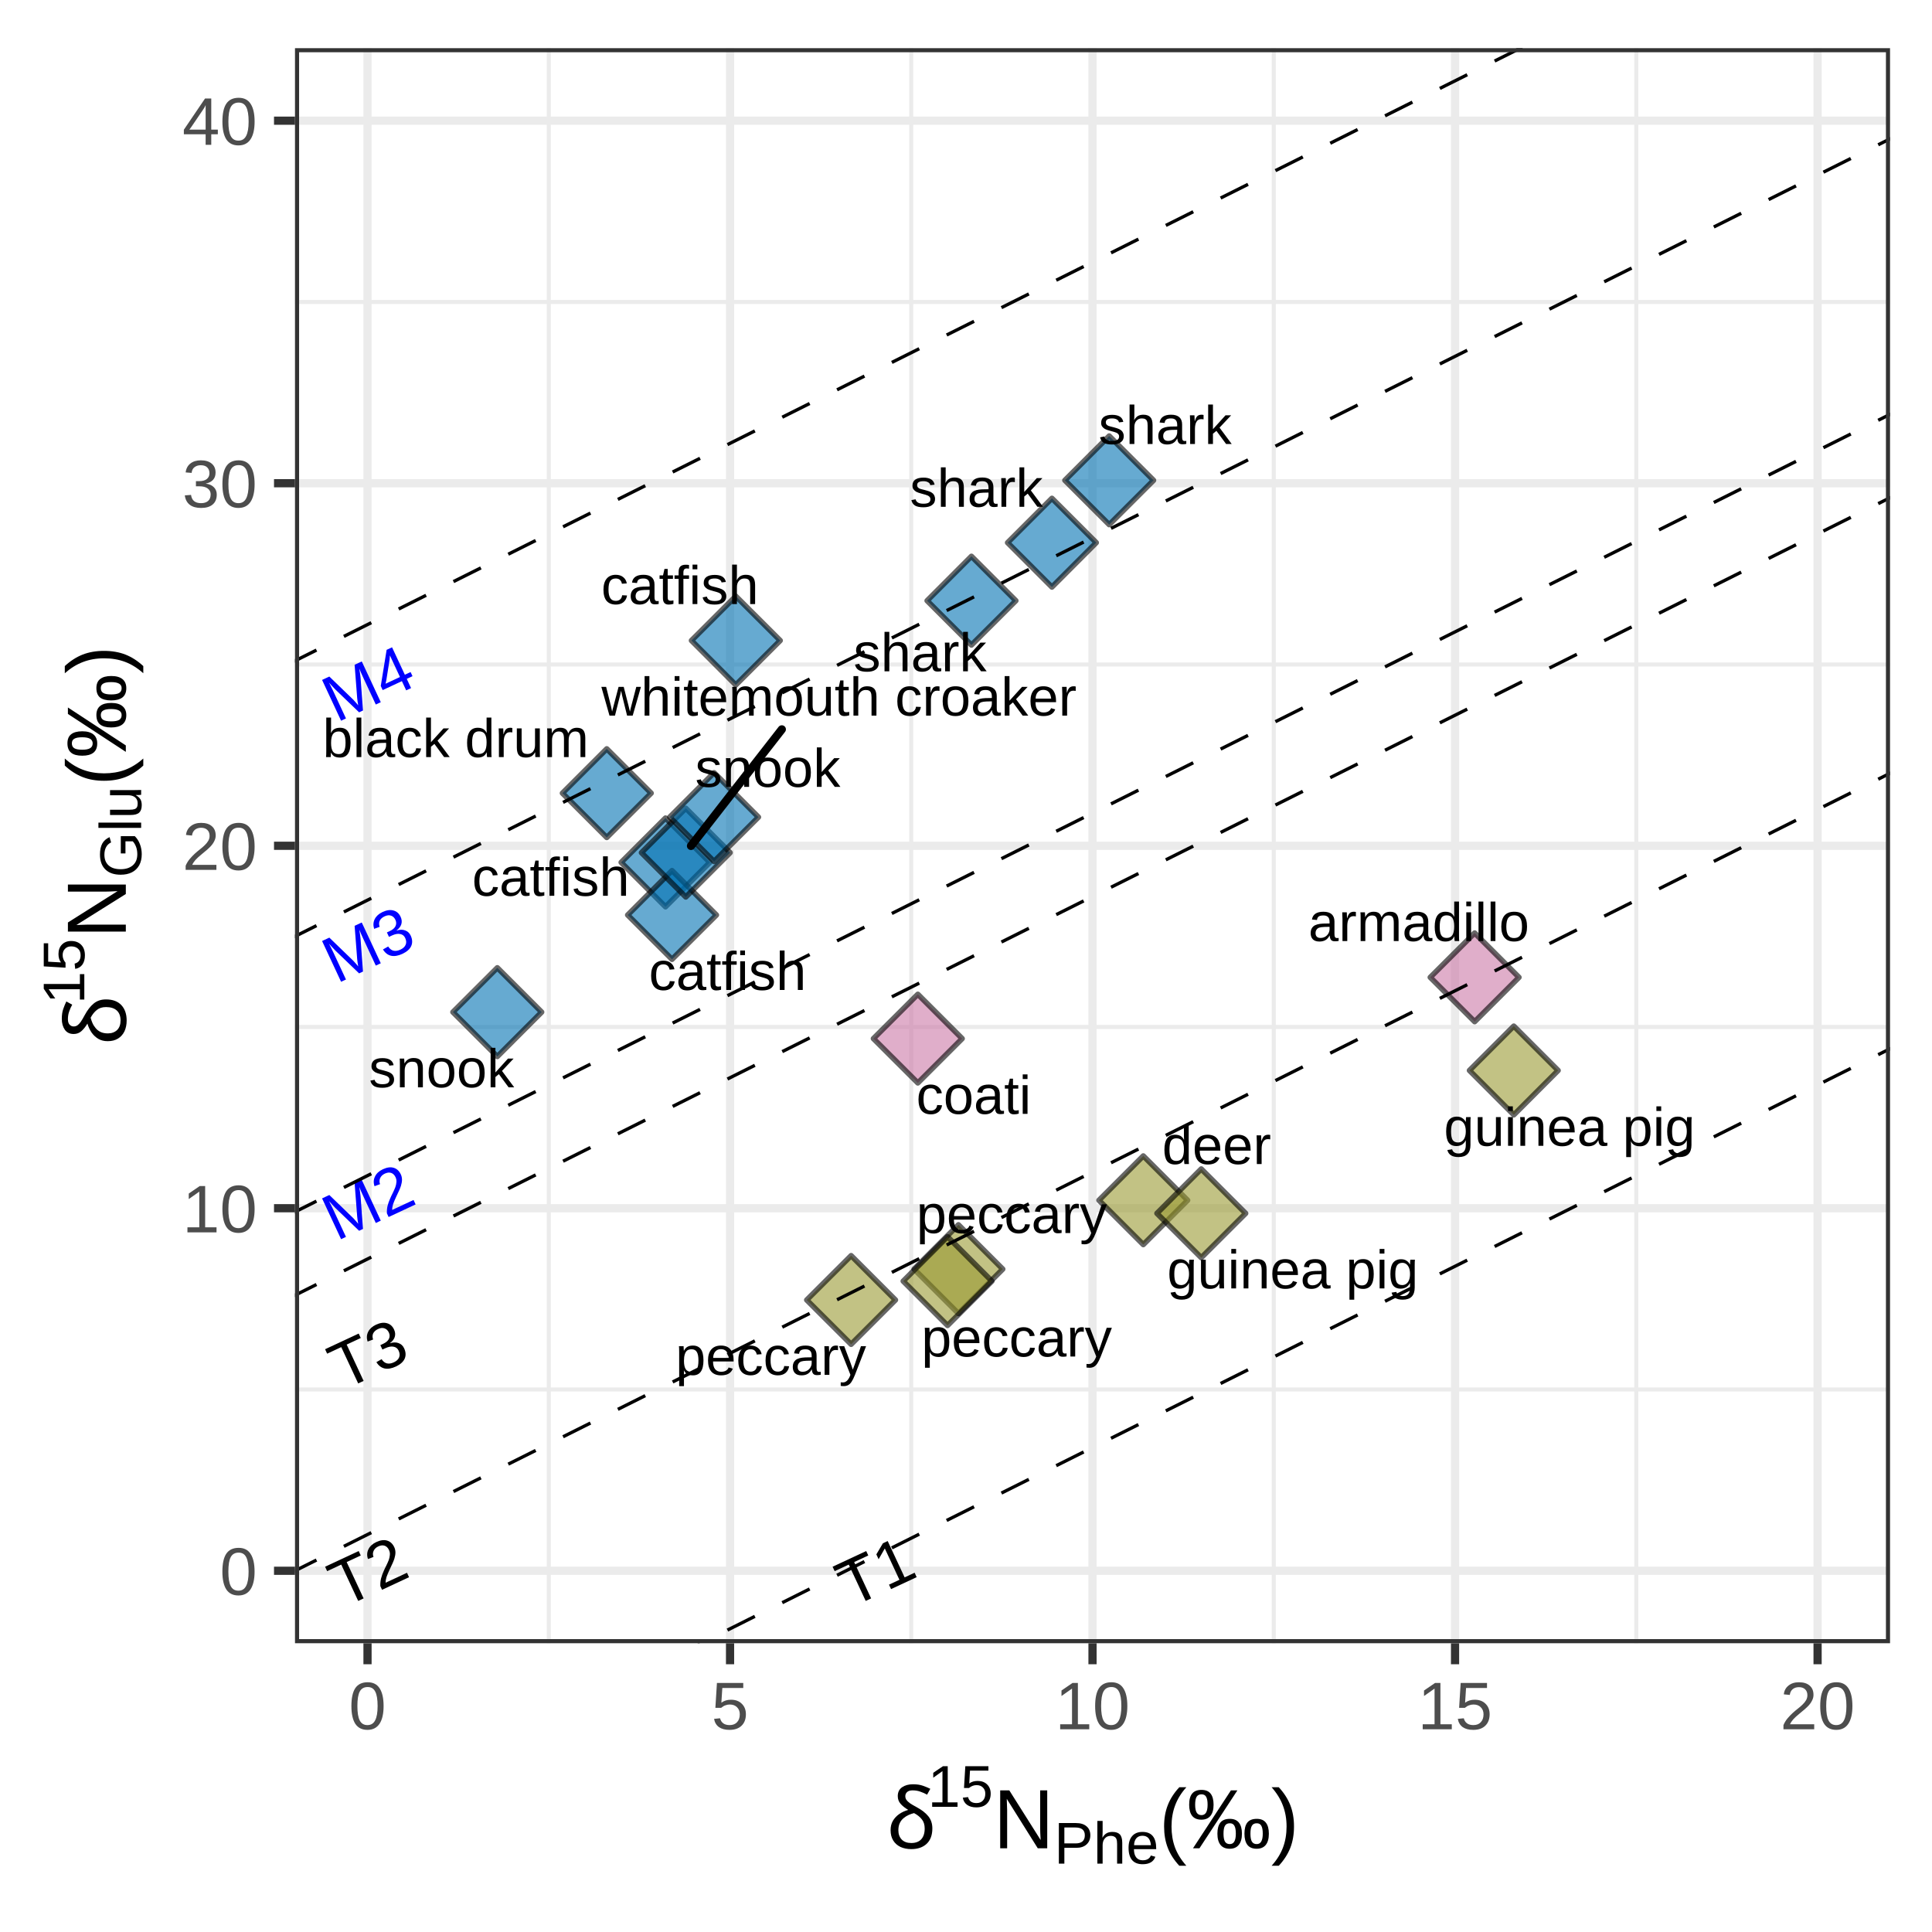
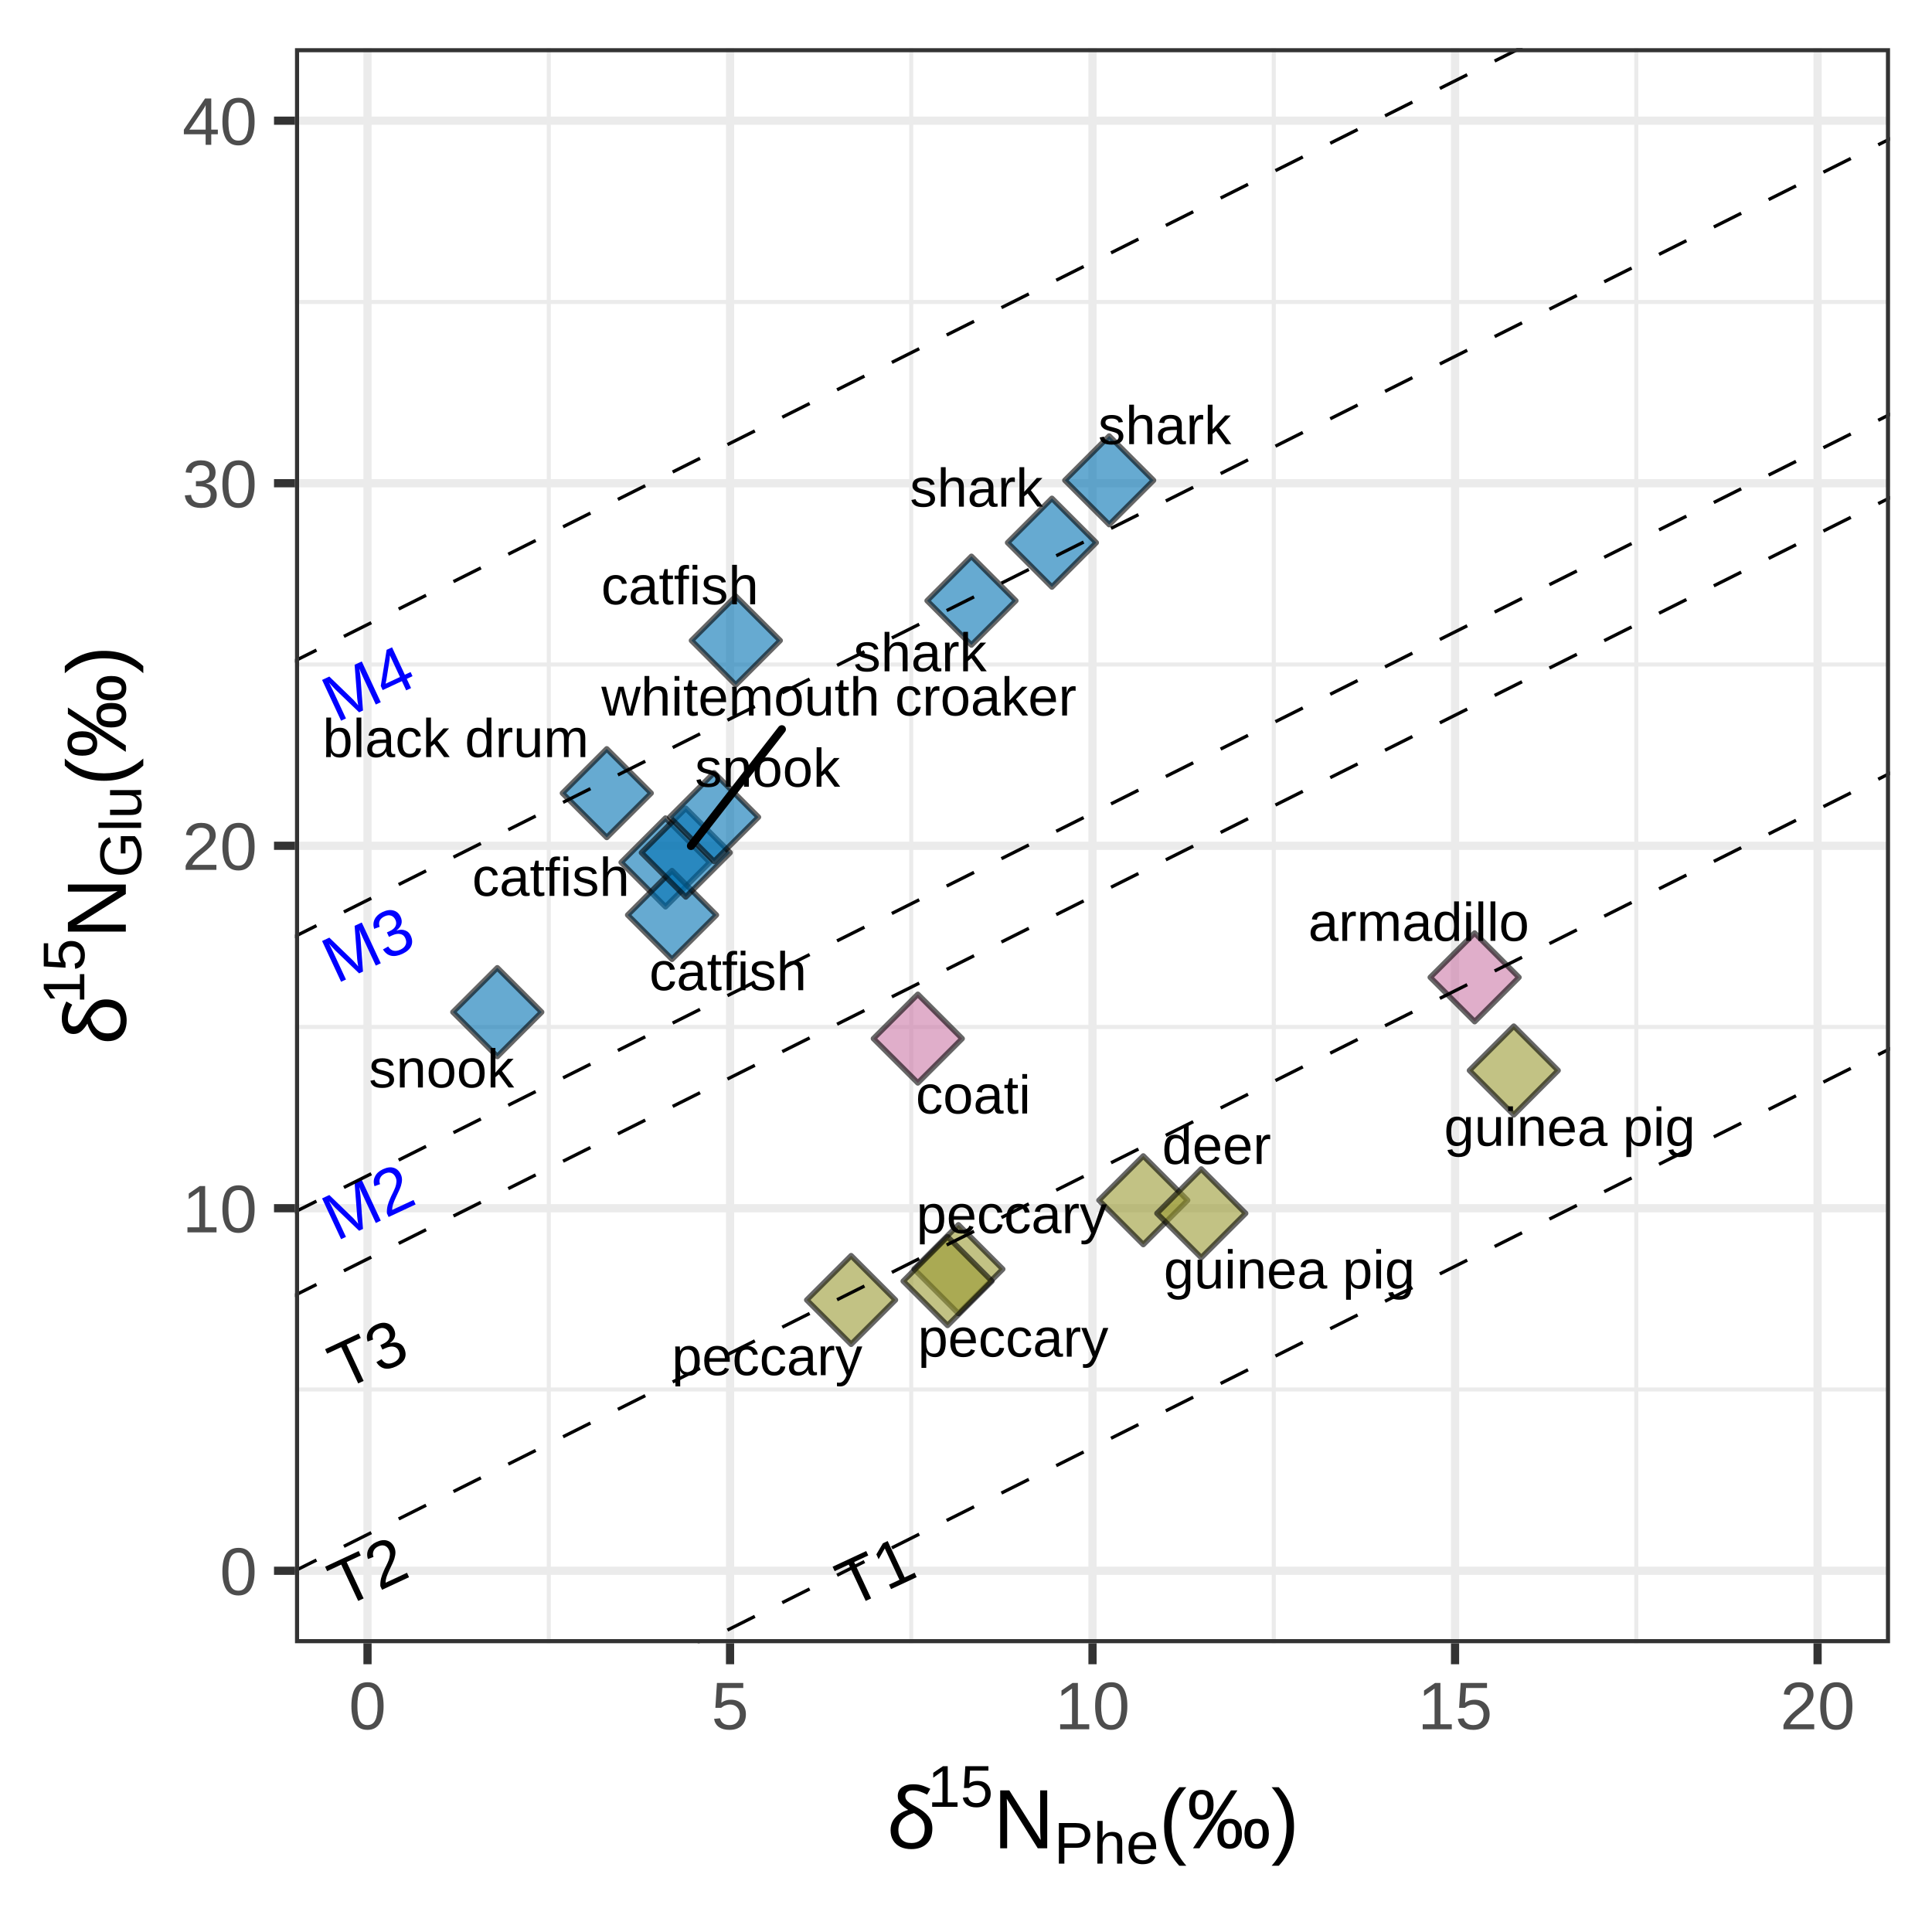
<svg xmlns="http://www.w3.org/2000/svg" width="252.28pt" height="252.28pt" viewBox="0 0 252.28 252.28">
  <g class="svglite">
    <defs>
      <style type="text/css">
    .svglite line, .svglite polyline, .svglite polygon, .svglite path, .svglite rect, .svglite circle {
      fill: none;
      stroke: #000000;
      stroke-linecap: round;
      stroke-linejoin: round;
      stroke-miterlimit: 10.00;
    }
    .svglite text {
      white-space: pre;
    }
    .svglite g.glyphgroup path {
      fill: inherit;
      stroke: none;
    }
  </style>
    </defs>
    <rect width="100%" height="100%" style="stroke: none; fill: #FFFFFF;" />
    <defs>
      <clipPath id="cpMC4wMHwyNTIuMjh8MC4wMHwyNTIuMjg=">
        <rect x="0.00" y="0.00" width="252.28" height="252.28" />
      </clipPath>
    </defs>
    <g clip-path="url(#cpMC4wMHwyNTIuMjh8MC4wMHwyNTIuMjg=)">
</g>
    <defs>
      <clipPath id="cpMC4wMHwyNTIuMjh8MC44MnwyNTEuNDc=">
        <rect x="0.00" y="0.82" width="252.28" height="250.65" />
      </clipPath>
    </defs>
    <g clip-path="url(#cpMC4wMHwyNTIuMjh8MC44MnwyNTEuNDc=)">
      <rect x="0.00" y="0.82" width="252.28" height="250.65" style="stroke-width: 1.07; stroke: #FFFFFF; fill: #FFFFFF;" />
    </g>
    <g clip-path="url(#cpMC4wMHwyNTIuMjh8MC4wMHwyNTIuMjg=)">
</g>
    <defs>
      <clipPath id="cpMzguNTJ8MjQ2LjgwfDYuMjl8MjE0LjU4">
        <rect x="38.52" y="6.29" width="208.28" height="208.28" />
      </clipPath>
    </defs>
    <g clip-path="url(#cpMzguNTJ8MjQ2LjgwfDYuMjl8MjE0LjU4)">
      <rect x="38.52" y="6.29" width="208.28" height="208.28" style="stroke-width: 1.07; stroke: none; fill: #FFFFFF;" />
      <polyline points="38.52,181.44 246.80,181.44 " style="stroke-width: 0.53; stroke: #EBEBEB; stroke-linecap: butt;" />
      <polyline points="38.52,134.10 246.80,134.10 " style="stroke-width: 0.53; stroke: #EBEBEB; stroke-linecap: butt;" />
      <polyline points="38.52,86.77 246.80,86.77 " style="stroke-width: 0.53; stroke: #EBEBEB; stroke-linecap: butt;" />
      <polyline points="38.52,39.43 246.80,39.43 " style="stroke-width: 0.53; stroke: #EBEBEB; stroke-linecap: butt;" />
      <polyline points="71.66,214.58 71.66,6.29 " style="stroke-width: 0.53; stroke: #EBEBEB; stroke-linecap: butt;" />
      <polyline points="118.99,214.58 118.99,6.29 " style="stroke-width: 0.53; stroke: #EBEBEB; stroke-linecap: butt;" />
      <polyline points="166.33,214.58 166.33,6.29 " style="stroke-width: 0.53; stroke: #EBEBEB; stroke-linecap: butt;" />
      <polyline points="213.67,214.58 213.67,6.29 " style="stroke-width: 0.53; stroke: #EBEBEB; stroke-linecap: butt;" />
      <polyline points="38.52,205.11 246.80,205.11 " style="stroke-width: 1.07; stroke: #EBEBEB; stroke-linecap: butt;" />
      <polyline points="38.52,157.77 246.80,157.77 " style="stroke-width: 1.07; stroke: #EBEBEB; stroke-linecap: butt;" />
      <polyline points="38.52,110.44 246.80,110.44 " style="stroke-width: 1.07; stroke: #EBEBEB; stroke-linecap: butt;" />
      <polyline points="38.52,63.10 246.80,63.10 " style="stroke-width: 1.07; stroke: #EBEBEB; stroke-linecap: butt;" />
      <polyline points="38.52,15.76 246.80,15.76 " style="stroke-width: 1.07; stroke: #EBEBEB; stroke-linecap: butt;" />
      <polyline points="47.99,214.58 47.99,6.29 " style="stroke-width: 1.07; stroke: #EBEBEB; stroke-linecap: butt;" />
      <polyline points="95.33,214.58 95.33,6.29 " style="stroke-width: 1.07; stroke: #EBEBEB; stroke-linecap: butt;" />
      <polyline points="142.66,214.58 142.66,6.29 " style="stroke-width: 1.07; stroke: #EBEBEB; stroke-linecap: butt;" />
      <polyline points="190.00,214.58 190.00,6.29 " style="stroke-width: 1.07; stroke: #EBEBEB; stroke-linecap: butt;" />
      <polyline points="237.34,214.58 237.34,6.29 " style="stroke-width: 1.07; stroke: #EBEBEB; stroke-linecap: butt;" />
      <polygon points="64.94,137.96 70.73,132.16 64.94,126.37 59.14,132.16 " style="stroke-width: 0.71; stroke: #000000; stroke-opacity: 0.60; fill: #0072B2; fill-opacity: 0.60;" />
      <polygon points="79.23,109.36 85.03,103.57 79.23,97.78 73.44,103.57 " style="stroke-width: 0.71; stroke: #000000; stroke-opacity: 0.60; fill: #0072B2; fill-opacity: 0.60;" />
      <polygon points="86.90,118.41 92.69,112.61 86.90,106.82 81.11,112.61 " style="stroke-width: 0.71; stroke: #000000; stroke-opacity: 0.60; fill: #0072B2; fill-opacity: 0.60;" />
      <polygon points="87.75,125.27 93.55,119.48 87.75,113.68 81.96,119.48 " style="stroke-width: 0.71; stroke: #000000; stroke-opacity: 0.60; fill: #0072B2; fill-opacity: 0.60;" />
      <polygon points="89.55,117.13 95.34,111.34 89.55,105.54 83.76,111.34 " style="stroke-width: 0.71; stroke: #000000; stroke-opacity: 0.60; fill: #0072B2; fill-opacity: 0.60;" />
      <polygon points="93.24,112.49 99.04,106.70 93.24,100.90 87.45,106.70 " style="stroke-width: 0.71; stroke: #000000; stroke-opacity: 0.60; fill: #0072B2; fill-opacity: 0.60;" />
      <polygon points="96.08,89.44 101.88,83.64 96.08,77.85 90.29,83.64 " style="stroke-width: 0.71; stroke: #000000; stroke-opacity: 0.60; fill: #0072B2; fill-opacity: 0.60;" />
      <polygon points="126.85,84.23 132.65,78.44 126.85,72.64 121.06,78.44 " style="stroke-width: 0.71; stroke: #000000; stroke-opacity: 0.60; fill: #0072B2; fill-opacity: 0.60;" />
      <polygon points="137.36,76.66 143.15,70.86 137.36,65.07 131.57,70.86 " style="stroke-width: 0.71; stroke: #000000; stroke-opacity: 0.60; fill: #0072B2; fill-opacity: 0.60;" />
      <polygon points="144.84,68.51 150.63,62.72 144.84,56.93 139.05,62.72 " style="stroke-width: 0.71; stroke: #000000; stroke-opacity: 0.60; fill: #0072B2; fill-opacity: 0.60;" />
      <polygon points="197.67,145.58 203.46,139.78 197.67,133.99 191.88,139.78 " style="stroke-width: 0.71; stroke: #000000; stroke-opacity: 0.60; fill: #999933; fill-opacity: 0.60;" />
      <polygon points="149.29,162.52 155.08,156.73 149.29,150.94 143.50,156.73 " style="stroke-width: 0.71; stroke: #000000; stroke-opacity: 0.60; fill: #999933; fill-opacity: 0.60;" />
      <polygon points="125.15,171.52 130.94,165.72 125.15,159.93 119.36,165.72 " style="stroke-width: 0.71; stroke: #000000; stroke-opacity: 0.60; fill: #999933; fill-opacity: 0.60;" />
      <polygon points="123.73,173.08 129.52,167.29 123.73,161.49 117.94,167.29 " style="stroke-width: 0.71; stroke: #000000; stroke-opacity: 0.60; fill: #999933; fill-opacity: 0.60;" />
      <polygon points="111.14,175.54 116.93,169.75 111.14,163.96 105.34,169.75 " style="stroke-width: 0.71; stroke: #000000; stroke-opacity: 0.60; fill: #999933; fill-opacity: 0.60;" />
      <polygon points="192.56,133.41 198.35,127.62 192.56,121.83 186.76,127.62 " style="stroke-width: 0.71; stroke: #000000; stroke-opacity: 0.60; fill: #CC79A7; fill-opacity: 0.60;" />
      <polygon points="156.86,164.23 162.66,158.44 156.86,152.64 151.07,158.44 " style="stroke-width: 0.71; stroke: #000000; stroke-opacity: 0.60; fill: #999933; fill-opacity: 0.60;" />
      <polygon points="119.85,141.41 125.64,135.62 119.85,129.83 114.05,135.62 " style="stroke-width: 0.71; stroke: #000000; stroke-opacity: 0.60; fill: #CC79A7; fill-opacity: 0.60;" />
-       <line x1="102.09" y1="95.24" x2="90.23" y2="110.46" style="stroke-width: 1.07;" />
-       <text x="57.65" y="141.98" text-anchor="middle" style="font-size: 7.11px; font-family: &quot;Arial&quot;;" textLength="18.98px" lengthAdjust="spacingAndGlyphs">snook</text>
+       <line x1="102.09" y1="95.23" x2="90.23" y2="110.46" style="stroke-width: 1.07;" />
+       <text x="57.65" y="142.00" text-anchor="middle" style="font-size: 7.11px; font-family: &quot;Arial&quot;;" textLength="18.98px" lengthAdjust="spacingAndGlyphs">snook</text>
      <text x="59.51" y="98.86" text-anchor="middle" style="font-size: 7.11px; font-family: &quot;Arial&quot;;" textLength="34.78px" lengthAdjust="spacingAndGlyphs">black drum</text>
-       <text x="71.92" y="116.97" text-anchor="middle" style="font-size: 7.11px; font-family: &quot;Arial&quot;;" textLength="20.55px" lengthAdjust="spacingAndGlyphs">catfish</text>
-       <text x="95.00" y="129.27" text-anchor="middle" style="font-size: 7.11px; font-family: &quot;Arial&quot;;" textLength="20.55px" lengthAdjust="spacingAndGlyphs">catfish</text>
-       <text x="109.56" y="93.44" text-anchor="middle" style="font-size: 7.11px; font-family: &quot;Arial&quot;;" textLength="62.05px" lengthAdjust="spacingAndGlyphs">whitemouth croaker</text>
-       <text x="100.25" y="102.75" text-anchor="middle" style="font-size: 7.11px; font-family: &quot;Arial&quot;;" textLength="18.98px" lengthAdjust="spacingAndGlyphs">snook</text>
-       <text x="88.78" y="78.88" text-anchor="middle" style="font-size: 7.11px; font-family: &quot;Arial&quot;;" textLength="20.55px" lengthAdjust="spacingAndGlyphs">catfish</text>
-       <text x="120.14" y="87.66" text-anchor="middle" style="font-size: 7.11px; font-family: &quot;Arial&quot;;" textLength="17.41px" lengthAdjust="spacingAndGlyphs">shark</text>
-       <text x="127.50" y="66.18" text-anchor="middle" style="font-size: 7.11px; font-family: &quot;Arial&quot;;" textLength="17.41px" lengthAdjust="spacingAndGlyphs">shark</text>
-       <text x="152.14" y="57.98" text-anchor="middle" style="font-size: 7.11px; font-family: &quot;Arial&quot;;" textLength="17.41px" lengthAdjust="spacingAndGlyphs">shark</text>
-       <text x="204.95" y="149.62" text-anchor="middle" style="font-size: 7.11px; font-family: &quot;Arial&quot;;" textLength="32.80px" lengthAdjust="spacingAndGlyphs">guinea pig</text>
-       <text x="158.87" y="152.00" text-anchor="middle" style="font-size: 7.11px; font-family: &quot;Arial&quot;;" textLength="14.23px" lengthAdjust="spacingAndGlyphs">deer</text>
-       <text x="132.10" y="161.01" text-anchor="middle" style="font-size: 7.11px; font-family: &quot;Arial&quot;;" textLength="24.92px" lengthAdjust="spacingAndGlyphs">peccary</text>
-       <text x="132.75" y="177.13" text-anchor="middle" style="font-size: 7.11px; font-family: &quot;Arial&quot;;" textLength="24.92px" lengthAdjust="spacingAndGlyphs">peccary</text>
-       <text x="100.65" y="179.53" text-anchor="middle" style="font-size: 7.11px; font-family: &quot;Arial&quot;;" textLength="24.92px" lengthAdjust="spacingAndGlyphs">peccary</text>
-       <text x="185.27" y="122.88" text-anchor="middle" style="font-size: 7.11px; font-family: &quot;Arial&quot;;" textLength="28.84px" lengthAdjust="spacingAndGlyphs">armadillo</text>
-       <text x="168.81" y="168.24" text-anchor="middle" style="font-size: 7.11px; font-family: &quot;Arial&quot;;" textLength="32.80px" lengthAdjust="spacingAndGlyphs">guinea pig</text>
-       <text x="127.15" y="145.45" text-anchor="middle" style="font-size: 7.11px; font-family: &quot;Arial&quot;;" textLength="15.02px" lengthAdjust="spacingAndGlyphs">coati</text>
+       <text x="71.93" y="116.98" text-anchor="middle" style="font-size: 7.11px; font-family: &quot;Arial&quot;;" textLength="20.55px" lengthAdjust="spacingAndGlyphs">catfish</text>
+       <text x="95.06" y="129.30" text-anchor="middle" style="font-size: 7.11px; font-family: &quot;Arial&quot;;" textLength="20.55px" lengthAdjust="spacingAndGlyphs">catfish</text>
+       <text x="109.55" y="93.43" text-anchor="middle" style="font-size: 7.11px; font-family: &quot;Arial&quot;;" textLength="62.05px" lengthAdjust="spacingAndGlyphs">whitemouth croaker</text>
+       <text x="100.22" y="102.73" text-anchor="middle" style="font-size: 7.11px; font-family: &quot;Arial&quot;;" textLength="18.98px" lengthAdjust="spacingAndGlyphs">snook</text>
+       <text x="88.78" y="78.91" text-anchor="middle" style="font-size: 7.11px; font-family: &quot;Arial&quot;;" textLength="20.55px" lengthAdjust="spacingAndGlyphs">catfish</text>
+       <text x="120.15" y="87.66" text-anchor="middle" style="font-size: 7.11px; font-family: &quot;Arial&quot;;" textLength="17.41px" lengthAdjust="spacingAndGlyphs">shark</text>
+       <text x="127.50" y="66.16" text-anchor="middle" style="font-size: 7.11px; font-family: &quot;Arial&quot;;" textLength="17.41px" lengthAdjust="spacingAndGlyphs">shark</text>
+       <text x="152.09" y="58.00" text-anchor="middle" style="font-size: 7.11px; font-family: &quot;Arial&quot;;" textLength="17.41px" lengthAdjust="spacingAndGlyphs">shark</text>
+       <text x="204.97" y="149.62" text-anchor="middle" style="font-size: 7.11px; font-family: &quot;Arial&quot;;" textLength="32.80px" lengthAdjust="spacingAndGlyphs">guinea pig</text>
+       <text x="158.86" y="151.99" text-anchor="middle" style="font-size: 7.11px; font-family: &quot;Arial&quot;;" textLength="14.23px" lengthAdjust="spacingAndGlyphs">deer</text>
+       <text x="132.09" y="161.02" text-anchor="middle" style="font-size: 7.11px; font-family: &quot;Arial&quot;;" textLength="24.92px" lengthAdjust="spacingAndGlyphs">peccary</text>
+       <text x="132.29" y="177.15" text-anchor="middle" style="font-size: 7.11px; font-family: &quot;Arial&quot;;" textLength="24.92px" lengthAdjust="spacingAndGlyphs">peccary</text>
+       <text x="100.16" y="179.57" text-anchor="middle" style="font-size: 7.11px; font-family: &quot;Arial&quot;;" textLength="24.92px" lengthAdjust="spacingAndGlyphs">peccary</text>
+       <text x="185.26" y="122.86" text-anchor="middle" style="font-size: 7.11px; font-family: &quot;Arial&quot;;" textLength="28.84px" lengthAdjust="spacingAndGlyphs">armadillo</text>
+       <text x="168.37" y="168.25" text-anchor="middle" style="font-size: 7.11px; font-family: &quot;Arial&quot;;" textLength="32.80px" lengthAdjust="spacingAndGlyphs">guinea pig</text>
+       <text x="127.09" y="145.40" text-anchor="middle" style="font-size: 7.11px; font-family: &quot;Arial&quot;;" textLength="15.02px" lengthAdjust="spacingAndGlyphs">coati</text>
      <text transform="translate(115.55,207.88) rotate(-25)" text-anchor="middle" style="font-size: 8.54px; font-family: &quot;Arial&quot;;" textLength="9.97px" lengthAdjust="spacingAndGlyphs">T1</text>
      <text transform="translate(49.28,207.88) rotate(-25)" text-anchor="middle" style="font-size: 8.54px; font-family: &quot;Arial&quot;;" textLength="9.97px" lengthAdjust="spacingAndGlyphs">T2</text>
      <text transform="translate(49.28,179.48) rotate(-25)" text-anchor="middle" style="font-size: 8.54px; font-family: &quot;Arial&quot;;" textLength="9.97px" lengthAdjust="spacingAndGlyphs">T3</text>
      <text transform="translate(49.28,159.60) rotate(-25)" text-anchor="middle" style="font-size: 8.54px;fill: #0000FF; font-family: &quot;Arial&quot;;" textLength="11.86px" lengthAdjust="spacingAndGlyphs">M2</text>
      <text transform="translate(49.28,125.99) rotate(-25)" text-anchor="middle" style="font-size: 8.54px;fill: #0000FF; font-family: &quot;Arial&quot;;" textLength="11.86px" lengthAdjust="spacingAndGlyphs">M3</text>
      <text transform="translate(49.28,91.90) rotate(-25)" text-anchor="middle" style="font-size: 8.54px;fill: #0000FF; font-family: &quot;Arial&quot;;" textLength="11.86px" lengthAdjust="spacingAndGlyphs">M4</text>
      <line x1="-169.76" y1="345.23" x2="455.09" y2="32.80" style="stroke-width: 0.43; stroke-dasharray: 4.00,4.00; stroke-linecap: butt;" />
      <line x1="-169.76" y1="309.25" x2="455.09" y2="-3.17" style="stroke-width: 0.43; stroke-dasharray: 4.00,4.00; stroke-linecap: butt;" />
      <line x1="-169.76" y1="273.27" x2="455.09" y2="-39.15" style="stroke-width: 0.43; stroke-dasharray: 4.00,4.00; stroke-linecap: butt;" />
      <line x1="-169.76" y1="262.39" x2="455.09" y2="-50.04" style="stroke-width: 0.43; stroke-dasharray: 4.00,4.00; stroke-linecap: butt;" />
      <line x1="-169.76" y1="226.41" x2="455.09" y2="-86.01" style="stroke-width: 0.43; stroke-dasharray: 4.00,4.00; stroke-linecap: butt;" />
      <line x1="-169.76" y1="190.43" x2="455.09" y2="-121.99" style="stroke-width: 0.43; stroke-dasharray: 4.00,4.00; stroke-linecap: butt;" />
      <rect x="38.52" y="6.29" width="208.28" height="208.28" style="stroke-width: 1.07; stroke: #333333;" />
    </g>
    <g clip-path="url(#cpMC4wMHwyNTIuMjh8MC4wMHwyNTIuMjg=)">
      <text x="33.59" y="208.26" text-anchor="end" style="font-size: 8.80px;fill: #4D4D4D; font-family: &quot;Arial&quot;;" textLength="4.89px" lengthAdjust="spacingAndGlyphs">0</text>
      <text x="33.59" y="160.92" text-anchor="end" style="font-size: 8.80px;fill: #4D4D4D; font-family: &quot;Arial&quot;;" textLength="9.78px" lengthAdjust="spacingAndGlyphs">10</text>
      <text x="33.59" y="113.59" text-anchor="end" style="font-size: 8.80px;fill: #4D4D4D; font-family: &quot;Arial&quot;;" textLength="9.78px" lengthAdjust="spacingAndGlyphs">20</text>
      <text x="33.59" y="66.25" text-anchor="end" style="font-size: 8.80px;fill: #4D4D4D; font-family: &quot;Arial&quot;;" textLength="9.78px" lengthAdjust="spacingAndGlyphs">30</text>
      <text x="33.59" y="18.91" text-anchor="end" style="font-size: 8.80px;fill: #4D4D4D; font-family: &quot;Arial&quot;;" textLength="9.78px" lengthAdjust="spacingAndGlyphs">40</text>
      <polyline points="35.78,205.11 38.52,205.11 " style="stroke-width: 1.07; stroke: #333333; stroke-linecap: butt;" />
      <polyline points="35.78,157.77 38.52,157.77 " style="stroke-width: 1.07; stroke: #333333; stroke-linecap: butt;" />
      <polyline points="35.78,110.44 38.52,110.44 " style="stroke-width: 1.07; stroke: #333333; stroke-linecap: butt;" />
      <polyline points="35.78,63.10 38.52,63.10 " style="stroke-width: 1.07; stroke: #333333; stroke-linecap: butt;" />
      <polyline points="35.78,15.76 38.52,15.76 " style="stroke-width: 1.07; stroke: #333333; stroke-linecap: butt;" />
      <polyline points="47.99,217.32 47.99,214.58 " style="stroke-width: 1.07; stroke: #333333; stroke-linecap: butt;" />
      <polyline points="95.33,217.32 95.33,214.58 " style="stroke-width: 1.07; stroke: #333333; stroke-linecap: butt;" />
      <polyline points="142.66,217.32 142.66,214.58 " style="stroke-width: 1.07; stroke: #333333; stroke-linecap: butt;" />
      <polyline points="190.00,217.32 190.00,214.58 " style="stroke-width: 1.07; stroke: #333333; stroke-linecap: butt;" />
      <polyline points="237.34,217.32 237.34,214.58 " style="stroke-width: 1.07; stroke: #333333; stroke-linecap: butt;" />
      <text x="47.99" y="225.81" text-anchor="middle" style="font-size: 8.80px;fill: #4D4D4D; font-family: &quot;Arial&quot;;" textLength="4.89px" lengthAdjust="spacingAndGlyphs">0</text>
      <text x="95.33" y="225.81" text-anchor="middle" style="font-size: 8.80px;fill: #4D4D4D; font-family: &quot;Arial&quot;;" textLength="4.89px" lengthAdjust="spacingAndGlyphs">5</text>
      <text x="142.66" y="225.81" text-anchor="middle" style="font-size: 8.80px;fill: #4D4D4D; font-family: &quot;Arial&quot;;" textLength="9.78px" lengthAdjust="spacingAndGlyphs">10</text>
      <text x="190.00" y="225.81" text-anchor="middle" style="font-size: 8.80px;fill: #4D4D4D; font-family: &quot;Arial&quot;;" textLength="9.78px" lengthAdjust="spacingAndGlyphs">15</text>
      <text x="237.34" y="225.81" text-anchor="middle" style="font-size: 8.80px;fill: #4D4D4D; font-family: &quot;Arial&quot;;" textLength="9.78px" lengthAdjust="spacingAndGlyphs">20</text>
      <text x="115.70" y="241.35" style="font-size: 11.00px; font-family: &quot;Symbol&quot;;" textLength="5.44px" lengthAdjust="spacingAndGlyphs">δ</text>
      <text x="121.13" y="235.93" style="font-size: 7.70px; font-family: &quot;Arial&quot;;" textLength="8.56px" lengthAdjust="spacingAndGlyphs">15</text>
      <text x="129.70" y="241.35" style="font-size: 11.00px; font-family: &quot;Arial&quot;;" textLength="7.94px" lengthAdjust="spacingAndGlyphs">N</text>
      <text x="137.64" y="243.35" style="font-size: 7.70px; font-family: &quot;Arial&quot;;" textLength="5.12px" lengthAdjust="spacingAndGlyphs">P</text>
      <text x="142.76" y="243.35" style="font-size: 7.70px; font-family: &quot;Arial&quot;;" textLength="4.28px" lengthAdjust="spacingAndGlyphs">h</text>
      <text x="147.04" y="243.35" style="font-size: 7.70px; font-family: &quot;Arial&quot;;" textLength="4.28px" lengthAdjust="spacingAndGlyphs">e</text>
      <text x="151.32" y="241.35" style="font-size: 11.00px; font-family: &quot;Arial&quot;;" textLength="18.31px" lengthAdjust="spacingAndGlyphs">(‰)</text>
      <text transform="translate(16.43,136.55) rotate(-90)" style="font-size: 11.00px; font-family: &quot;Symbol&quot;;" textLength="5.44px" lengthAdjust="spacingAndGlyphs">δ</text>
      <text transform="translate(11.01,131.11) rotate(-90)" style="font-size: 7.70px; font-family: &quot;Arial&quot;;" textLength="8.56px" lengthAdjust="spacingAndGlyphs">15</text>
      <text transform="translate(16.43,122.55) rotate(-90)" style="font-size: 11.00px; font-family: &quot;Arial&quot;;" textLength="7.94px" lengthAdjust="spacingAndGlyphs">N</text>
      <text transform="translate(18.43,114.61) rotate(-90)" style="font-size: 7.70px; font-family: &quot;Arial&quot;;" textLength="5.98px" lengthAdjust="spacingAndGlyphs">G</text>
      <text transform="translate(18.43,108.62) rotate(-90)" style="font-size: 7.70px; font-family: &quot;Arial&quot;;" textLength="1.70px" lengthAdjust="spacingAndGlyphs">l</text>
      <text transform="translate(18.43,106.92) rotate(-90)" style="font-size: 7.70px; font-family: &quot;Arial&quot;;" textLength="4.28px" lengthAdjust="spacingAndGlyphs">u</text>
      <text transform="translate(16.43,102.64) rotate(-90)" style="font-size: 11.00px; font-family: &quot;Arial&quot;;" textLength="18.31px" lengthAdjust="spacingAndGlyphs">(‰)</text>
    </g>
  </g>
</svg>
